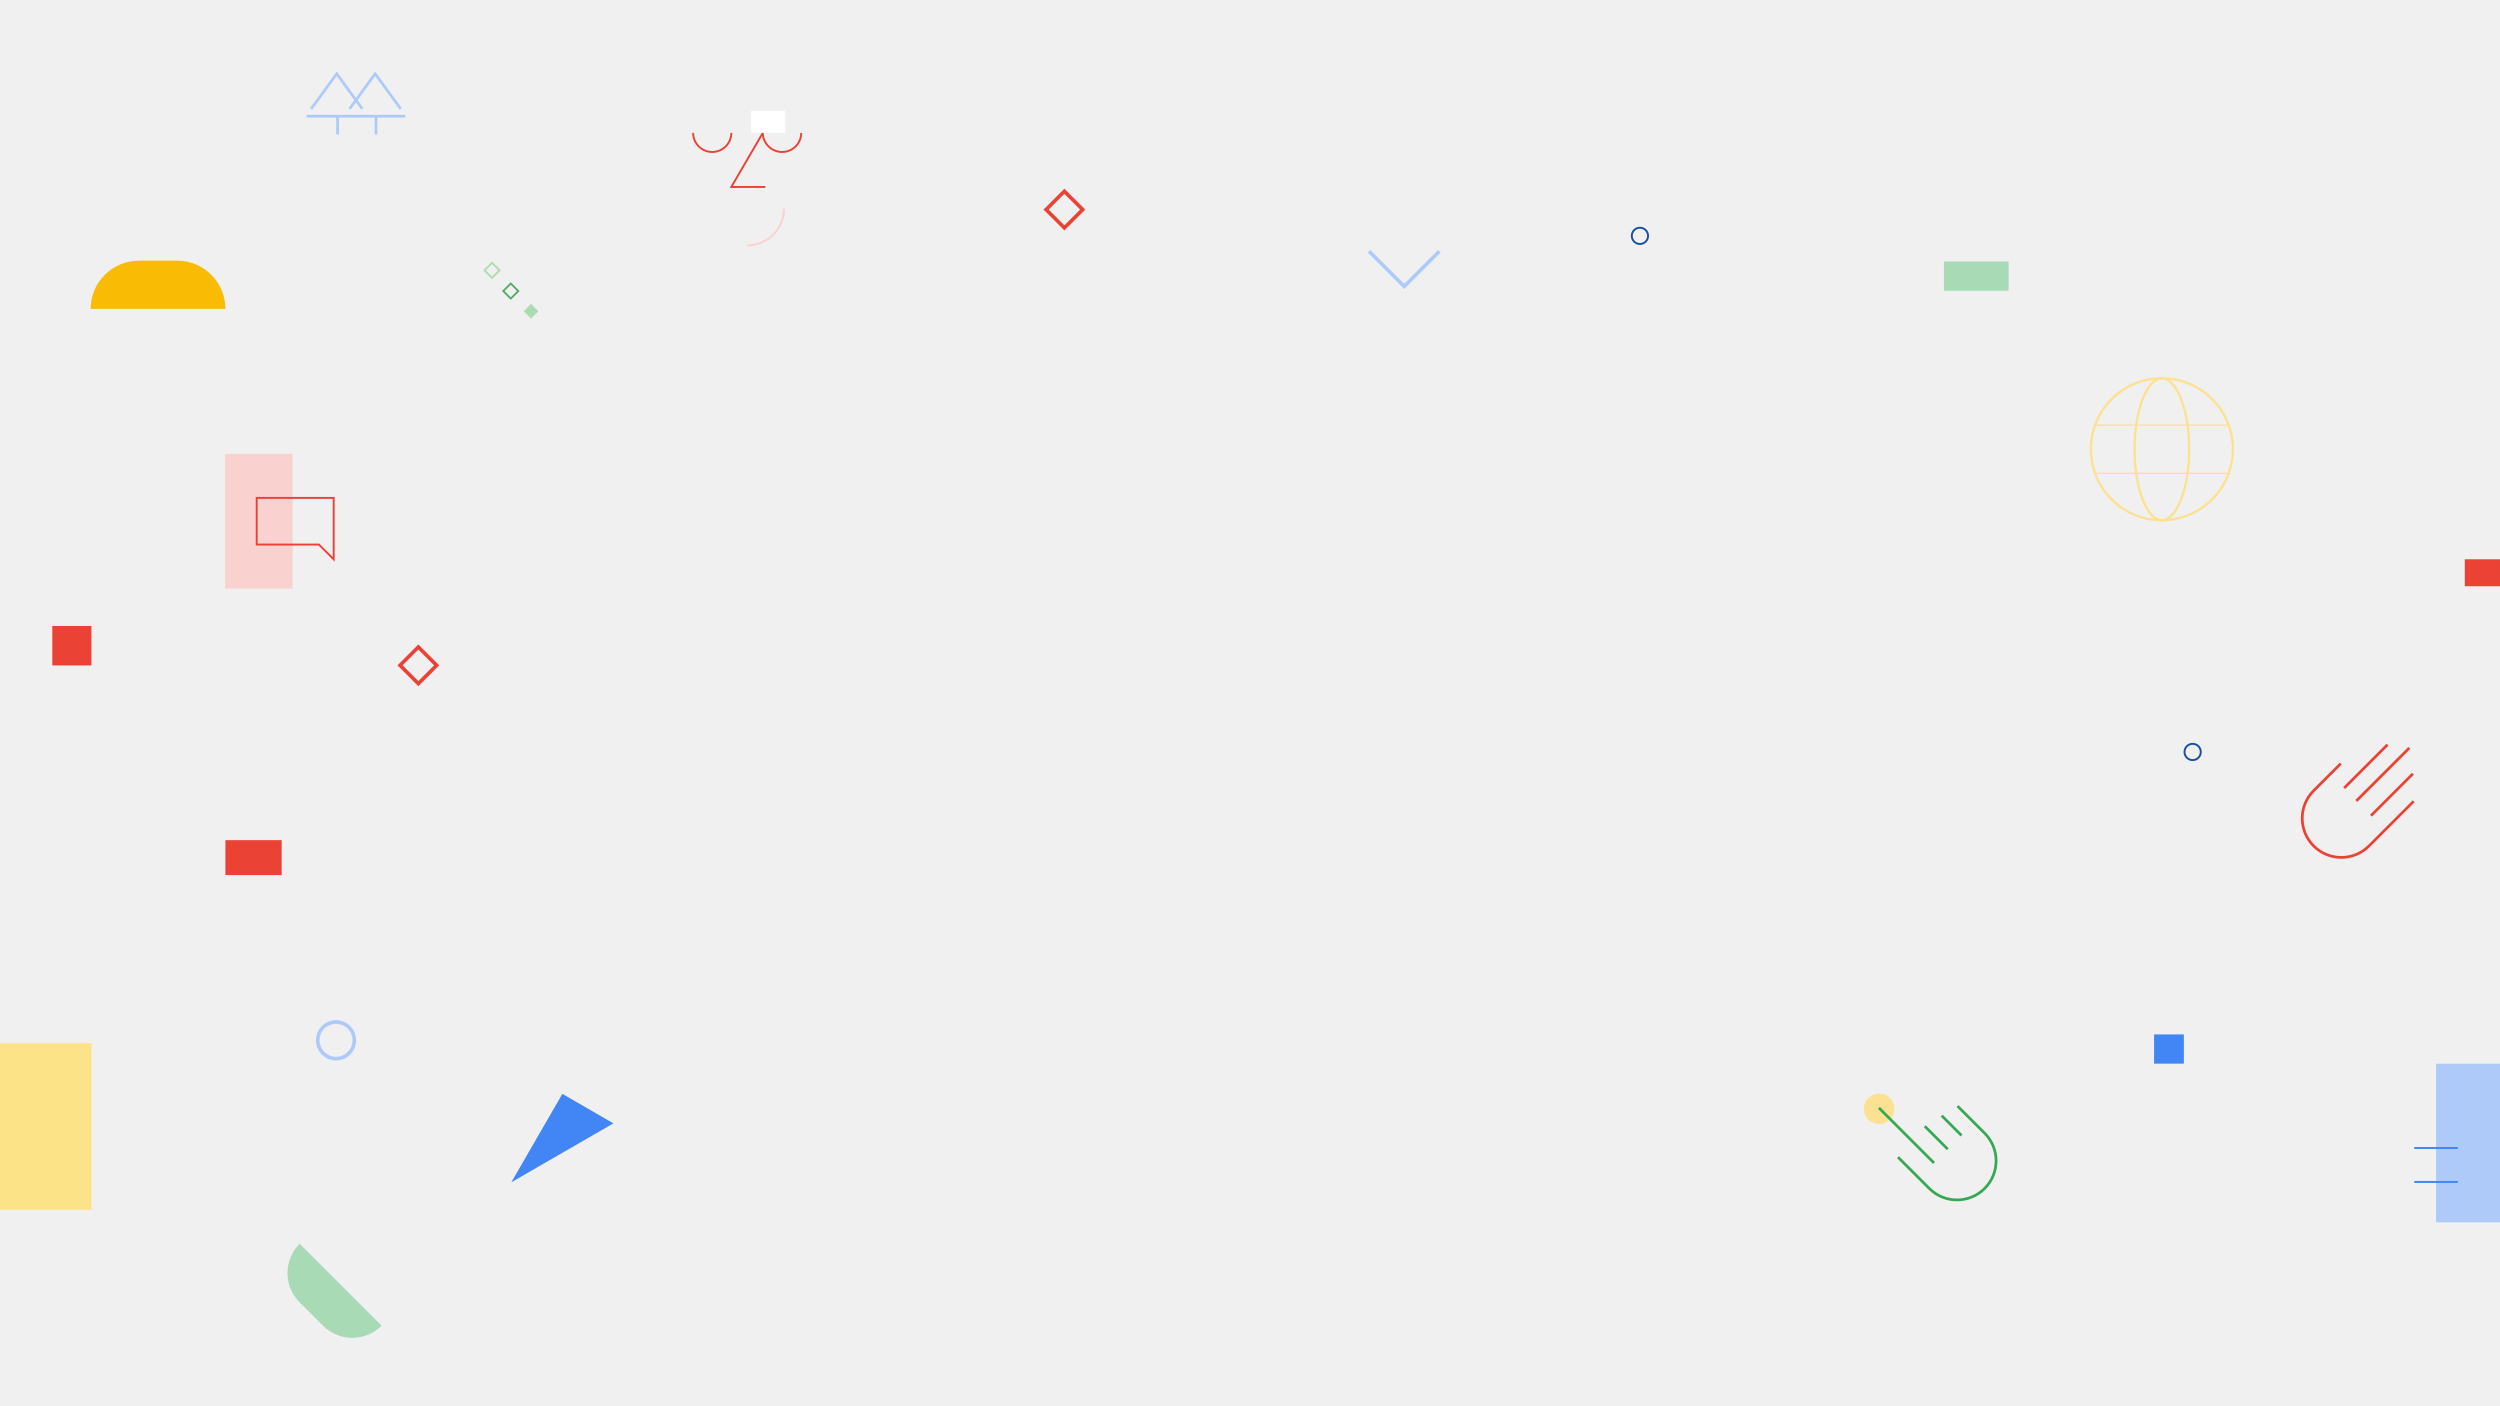
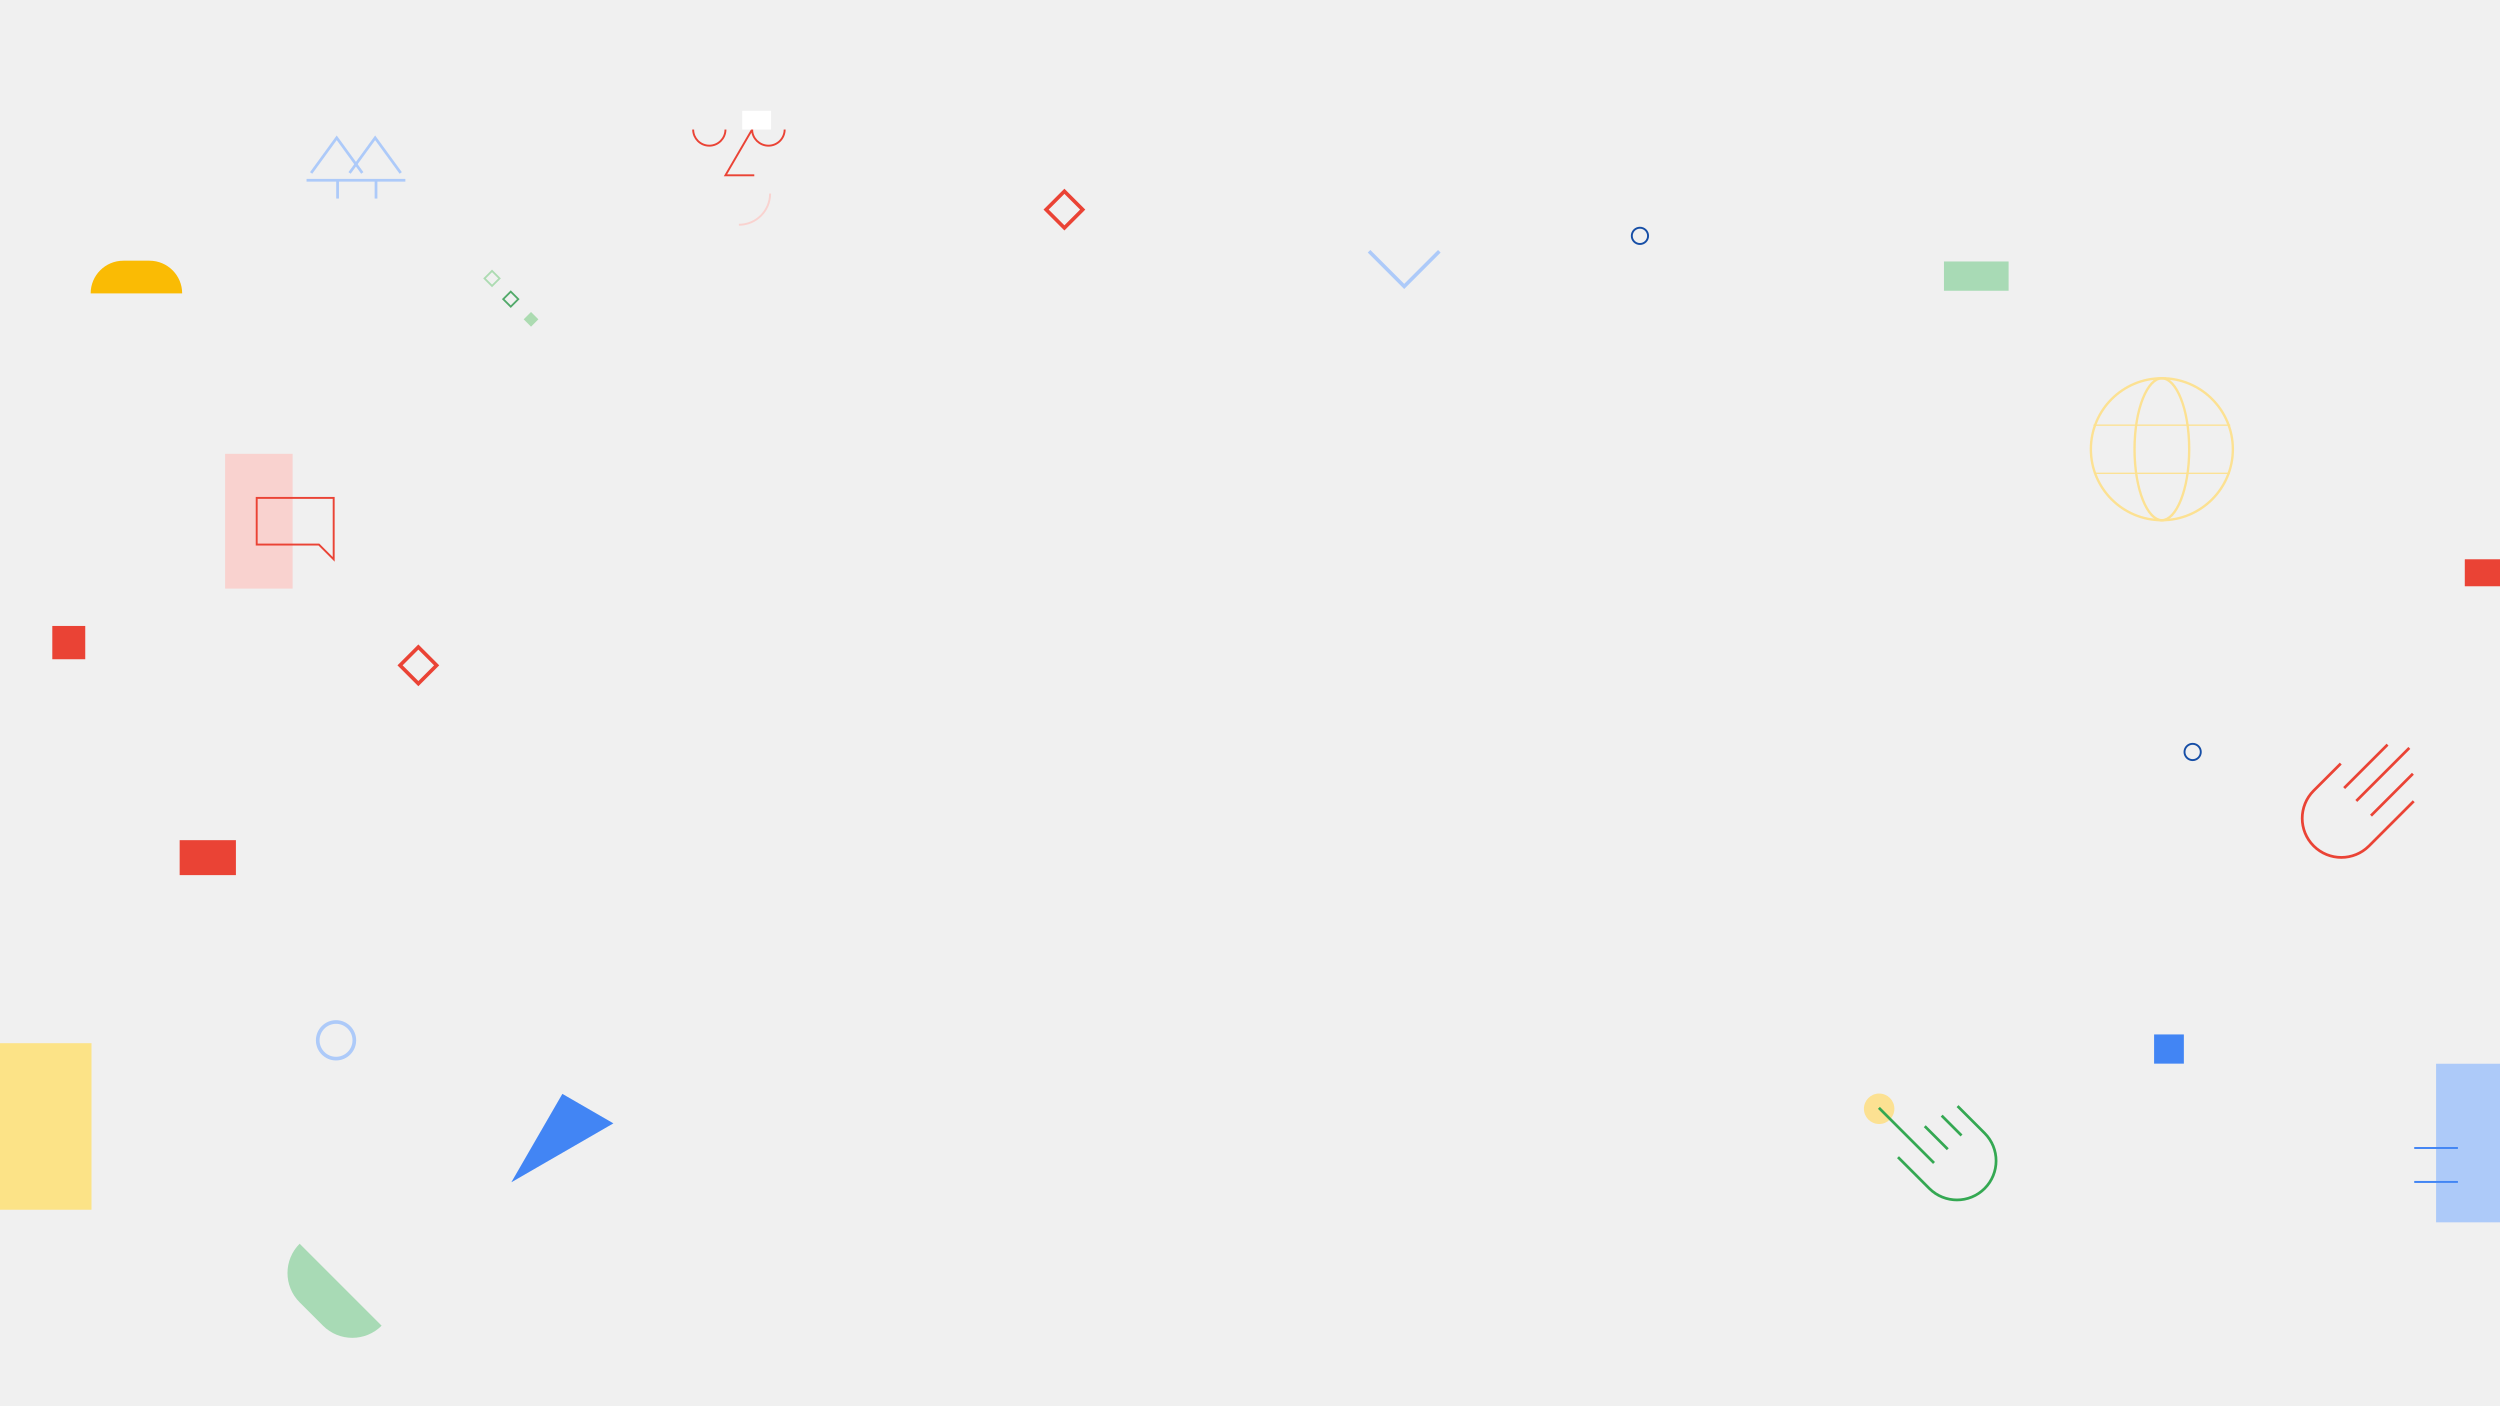
<svg xmlns="http://www.w3.org/2000/svg" version="1.1" id="Layer_1" x="0px" y="0px" width="1366px" height="768px" viewBox="0 0 1366 768" enable-background="new 0 0 1366 768" xml:space="preserve">
-   <path fill="#FCE192" d="M1181.246,207.327c6.9,0,14.279,15.324,14.279,38.137s-7.379,38.134-14.279,38.134  s-14.283-15.321-14.283-38.134S1174.346,207.327,1181.246,207.327 M1181.246,206.022c-8.607,0-15.588,17.659-15.588,39.441  s6.98,39.438,15.588,39.438c8.612,0,15.584-17.656,15.584-39.438S1189.858,206.022,1181.246,206.022" />
+   <path fill="#FCE192" d="M1181.246,207.327c6.9,0,14.279,15.324,14.279,38.137s-7.379,38.134-14.279,38.134  s-14.283-15.321-14.283-38.134S1174.346,207.327,1181.246,207.327 M1181.246,206.022c-8.607,0-15.588,17.659-15.588,39.441  c0,21.782,6.979,39.438,15.588,39.438c8.612,0,15.584-17.656,15.584-39.438C1196.83,223.681,1189.858,206.022,1181.246,206.022" />
  <line fill="none" stroke="#FCE192" stroke-width="0.73" x1="1143.895" y1="232.315" x2="1218.598" y2="232.315" />
-   <path fill="#FCE192" d="M1181.246,207.327c21.027,0,38.134,17.106,38.134,38.137c0,21.027-17.106,38.134-38.134,38.134  s-38.134-17.106-38.134-38.134C1143.112,224.433,1160.219,207.327,1181.246,207.327 M1181.246,206.022  c-21.779,0-39.441,17.659-39.441,39.441s17.662,39.438,39.441,39.438c21.782,0,39.441-17.656,39.441-39.438  S1203.028,206.022,1181.246,206.022" />
-   <line fill="none" stroke="#FCE192" stroke-width="0.73" x1="1144.132" y1="258.608" x2="1218.353" y2="258.608" />
+   <path fill="#FCE192" d="M1181.246,207.327c21.027,0,38.134,17.106,38.134,38.137c0,21.027-17.105,38.134-38.134,38.134  s-38.134-17.106-38.134-38.134C1143.112,224.433,1160.219,207.327,1181.246,207.327 M1181.246,206.022  c-21.779,0-39.441,17.659-39.441,39.441c0,21.782,17.662,39.438,39.441,39.438c21.782,0,39.441-17.656,39.441-39.438  C1220.688,223.681,1203.028,206.022,1181.246,206.022" />
+   <line fill="none" stroke="#FCE192" stroke-width="0.73" x1="1144.132" y1="258.608" x2="1218.354" y2="258.608" />
  <rect x="1331.1" y="581.269" fill="#ADCAF9" width="35.086" height="86.562" />
  <line fill="none" stroke="#4285F4" stroke-width="1.056" x1="1343.008" y1="645.806" x2="1319.189" y2="645.806" />
  <line fill="none" stroke="#4285F4" stroke-width="1.056" x1="1343.008" y1="627.26" x2="1319.189" y2="627.26" />
-   <path fill="#FABB04" d="M49.535,168.771h73.631c0-14.541-11.789-26.328-26.332-26.328H75.865  C61.324,142.443,49.535,154.23,49.535,168.771" />
+   <path fill="#FABB04" d="M49.535,160.321h50c0-9.874-8.005-17.878-17.881-17.878H67.415  C57.541,142.443,49.535,150.447,49.535,160.321" />
  <polygon fill="#4285F4" points="335.162,613.797 307.273,597.694 279.383,646 " />
-   <rect x="123.166" y="459.066" fill="#EA4335" width="30.735" height="19.097" />
-   <rect x="28.58" y="342.02" fill="#EA4335" width="21.355" height="21.581" />
-   <path fill="#A8DAB5" d="M208.517,724.365l-44.796-44.796c-8.847,8.848-8.847,23.19,0,32.038l12.76,12.758  C185.325,733.211,199.669,733.211,208.517,724.365" />
+   <rect x="98.166" y="459.066" fill="#EA4335" width="30.735" height="19.097" />
+   <rect x="28.58" y="342.02" fill="#EA4335" width="18" height="18.19" />
+   <path fill="#A8DAB5" d="M208.517,724.365l-44.796-44.796c-8.847,8.848-8.847,23.189,0,32.038l12.76,12.758  C185.325,733.211,199.669,733.211,208.517,724.365" />
  <circle fill="none" stroke="#164EA6" stroke-width="1.056" cx="896.059" cy="128.875" r="4.449" />
  <circle fill="none" stroke="#164EA6" stroke-width="1.056" cx="1198.059" cy="410.875" r="4.449" />
-   <path fill="#FCE192" d="M1018.442,605.838c0-4.597,3.728-8.326,8.324-8.326c4.599,0,8.326,3.729,8.326,8.326  c0,4.599-3.728,8.324-8.326,8.324C1022.17,614.162,1018.442,610.437,1018.442,605.838" />
-   <path fill="none" stroke="#34A852" stroke-width="1.5" d="M1037.067,632.279l17.11,17.112c8.348,8.343,21.877,8.343,30.222,0  c8.347-8.347,8.347-21.878,0-30.221l-14.791-14.796" />
+   <path fill="#FCE192" d="M1018.442,605.838c0-4.597,3.728-8.326,8.323-8.326c4.6,0,8.326,3.729,8.326,8.326  c0,4.6-3.728,8.324-8.326,8.324C1022.17,614.162,1018.442,610.438,1018.442,605.838" />
+   <path fill="none" stroke="#34A852" stroke-width="1.5" d="M1037.067,632.279l17.109,17.111c8.349,8.344,21.877,8.344,30.223,0  c8.347-8.347,8.347-21.878,0-30.221l-14.791-14.796" />
  <line fill="none" stroke="#34A852" stroke-width="1.5" x1="1060.933" y1="609.586" x2="1071.771" y2="620.425" />
  <line fill="none" stroke="#34A852" stroke-width="1.5" x1="1051.688" y1="615.363" x2="1064.262" y2="627.935" />
  <line fill="none" stroke="#34A852" stroke-width="1.5" x1="1026.633" y1="605.325" x2="1056.749" y2="635.446" />
  <rect x="123" y="247.98" fill="#F9D2CF" width="36.881" height="73.631" />
  <path fill="#EA4335" d="M181.798,272.57v25.506v6.273l-7.021-7.02l-0.309-0.31h-0.437h-33.244V272.57H181.798z M182.854,271.516  h-43.119v26.561h34.297l8.822,8.822v-8.822V271.516z" />
-   <path fill="none" stroke="#EA4335" stroke-width="1.056" d="M399.594,72.621c0,5.749-4.678,10.427-10.43,10.427  c-5.746,0-10.425-4.678-10.425-10.427" />
-   <path fill="none" stroke="#F9D2CF" stroke-width="1.056" d="M428.406,113.946c0,11.125-9.016,20.141-20.141,20.141" />
-   <path fill="none" stroke="#EA4335" stroke-width="1.056" d="M437.793,72.621c0,5.749-4.678,10.427-10.428,10.427  s-10.574-4.678-10.574-10.427l-17.197,29.532h18.595" />
-   <rect x="410.404" y="60.559" fill="#FFFFFF" width="18.596" height="12.063" />
+   <path fill="none" stroke="#EA4335" stroke-width="1.056" d="M396.396,70.772c0,4.868-3.96,8.828-8.831,8.828  c-4.865,0-8.827-3.96-8.827-8.828" />
+   <path fill="none" stroke="#F9D2CF" stroke-width="1.056" d="M420.792,105.761c0,9.419-7.634,17.053-17.054,17.053" />
+   <path fill="none" stroke="#EA4335" stroke-width="1.056" d="M428.739,70.772c0,4.868-3.96,8.828-8.829,8.828  c-4.868,0-8.953-3.96-8.953-8.828l-14.561,25.004h15.745" />
+   <rect x="405.55" y="60.559" fill="#FFFFFF" width="15.745" height="10.213" />
  <polyline fill="none" stroke="#ADCAF9" stroke-width="2" points="748.045,137.303 767.248,156.505 786.451,137.303 " />
  <rect y="570" fill="#FCE387" width="50" height="91" />
-   <rect x="265.937" y="144.794" transform="matrix(0.7071 -0.7071 0.7071 0.7071 -25.6991 233.365)" fill="none" stroke="#ACDBB1" stroke-width="1" width="5.82" height="5.819" />
-   <rect x="276.166" y="156.12" transform="matrix(0.7071 -0.7071 0.7071 0.7071 -30.7115 243.9154)" fill="none" stroke="#51A969" stroke-width="1" width="5.82" height="5.82" />
-   <rect x="287.308" y="167.221" transform="matrix(0.7071 -0.7071 0.7071 0.7071 -35.2695 254.9768)" fill="#ACDBB1" width="5.683" height="5.683" />
-   <rect x="574.491" y="107.467" transform="matrix(0.707 0.7072 -0.7072 0.707 251.4215 -377.7443)" fill="none" stroke="#EA4335" stroke-width="2" width="14.142" height="14.139" />
-   <rect x="221.491" y="356.467" transform="matrix(0.707 0.7072 -0.7072 0.707 324.0858 -55.1219)" fill="none" stroke="#EA4335" stroke-width="2" width="14.142" height="14.139" />
-   <path fill="none" stroke="#ADCAF9" stroke-width="2" d="M173.609,568.429c0-5.527,4.473-10.005,10-10.005  c5.522,0,10,4.478,10,10.005c0,5.522-4.478,10.005-10,10.005C178.083,578.434,173.609,573.951,173.609,568.429z" />
+   <rect x="265.934" y="149.213" transform="matrix(-0.7071 0.7071 -0.7071 -0.7071 566.5125 69.5885)" fill="none" stroke="#ACDBB1" width="5.82" height="5.819" />
+   <rect x="276.163" y="160.539" transform="matrix(-0.7071 0.7071 -0.7071 -0.7071 591.9839 81.6907)" fill="none" stroke="#51A969" width="5.82" height="5.82" />
+   <rect x="287.305" y="171.64" transform="matrix(-0.7071 0.7071 -0.7071 -0.7071 618.6884 92.6948)" fill="#ACDBB1" width="5.683" height="5.683" />
+   <rect x="574.515" y="107.444" transform="matrix(-0.707 -0.7072 0.7072 -0.707 911.7828 606.7788)" fill="none" stroke="#EA4335" stroke-width="2" width="14.141" height="14.139" />
+   <rect x="221.515" y="356.468" transform="matrix(-0.707 -0.7072 0.7072 -0.707 133.1 782.218)" fill="none" stroke="#EA4335" stroke-width="2" width="14.142" height="14.139" />
+   <path fill="none" stroke="#ADCAF9" stroke-width="2" d="M173.609,568.429c0-5.526,4.473-10.005,10-10.005  c5.522,0,10,4.479,10,10.005c0,5.522-4.478,10.005-10,10.005C178.083,578.434,173.609,573.951,173.609,568.429z" />
  <rect x="1062.178" y="142.867" fill="#A8DAB5" width="35.322" height="16.008" />
  <rect x="1176.994" y="565.219" fill="#4285F4" width="16.267" height="15.957" />
-   <rect x="1346.798" y="305.656" fill="#EA4335" width="19.52" height="14.638" />
-   <path fill="none" stroke="#EA4335" stroke-width="1.5" d="M1318.853,437.8l-24.44,24.44c-8.348,8.343-21.877,8.343-30.223,0  c-8.346-8.346-8.346-21.878,0-30.221l14.792-14.795" />
+   <rect x="1346.798" y="305.656" fill="#EA4335" width="19.521" height="14.638" />
+   <path fill="none" stroke="#EA4335" stroke-width="1.5" d="M1318.854,437.8l-24.44,24.44c-8.348,8.343-21.877,8.343-30.223,0  c-8.347-8.347-8.347-21.878,0-30.222l14.792-14.795" />
  <line fill="none" stroke="#EA4335" stroke-width="1.5" x1="1304.549" y1="406.883" x2="1280.838" y2="430.594" />
  <line fill="none" stroke="#EA4335" stroke-width="1.5" x1="1316.452" y1="408.665" x2="1287.476" y2="437.637" />
  <line fill="none" stroke="#EA4335" stroke-width="1.5" x1="1318.415" y1="422.779" x2="1295.515" y2="445.676" />
-   <line fill="none" stroke="#ADCAF9" stroke-width="1.5" x1="167.5" y1="63.5" x2="221.5" y2="63.5" />
-   <polyline fill="none" stroke="#ADCAF9" stroke-width="1.5" points="197.955,59.505 183.978,40.303 170,59.505 " />
-   <polyline fill="none" stroke="#ADCAF9" stroke-width="1.5" points="218.955,59.505 204.978,40.303 191,59.505 " />
-   <line fill="none" stroke="#ADCAF9" stroke-width="1.5" x1="184.455" y1="63.5" x2="184.455" y2="73.5" />
-   <line fill="none" stroke="#ADCAF9" stroke-width="1.5" x1="205.455" y1="63.5" x2="205.455" y2="73.5" />
+   <line fill="none" stroke="#ADCAF9" stroke-width="1.5" x1="167.5" y1="98.495" x2="221.5" y2="98.495" />
+   <polyline fill="none" stroke="#ADCAF9" stroke-width="1.5" points="197.955,94.5 183.978,75.298 170,94.5 " />
+   <polyline fill="none" stroke="#ADCAF9" stroke-width="1.5" points="218.955,94.5 204.978,75.298 191,94.5 " />
+   <line fill="none" stroke="#ADCAF9" stroke-width="1.5" x1="184.455" y1="98.495" x2="184.455" y2="108.495" />
+   <line fill="none" stroke="#ADCAF9" stroke-width="1.5" x1="205.455" y1="98.495" x2="205.455" y2="108.495" />
  <g opacity="0.502" enable-background="new    ">
    <g>
      <g>
        <rect x="1331.1" y="581.269" fill="#ADCAF9" width="35.086" height="86.562" />
        <line fill="none" stroke="#4285F4" stroke-width="1.056" x1="1343.008" y1="645.806" x2="1319.189" y2="645.806" />
        <line fill="none" stroke="#4285F4" stroke-width="1.056" x1="1343.008" y1="627.26" x2="1319.189" y2="627.26" />
-         <rect x="1346.798" y="305.656" fill="#EA4335" width="19.52" height="14.638" />
+         <rect x="1346.798" y="305.656" fill="#EA4335" width="19.521" height="14.638" />
      </g>
    </g>
  </g>
</svg>
